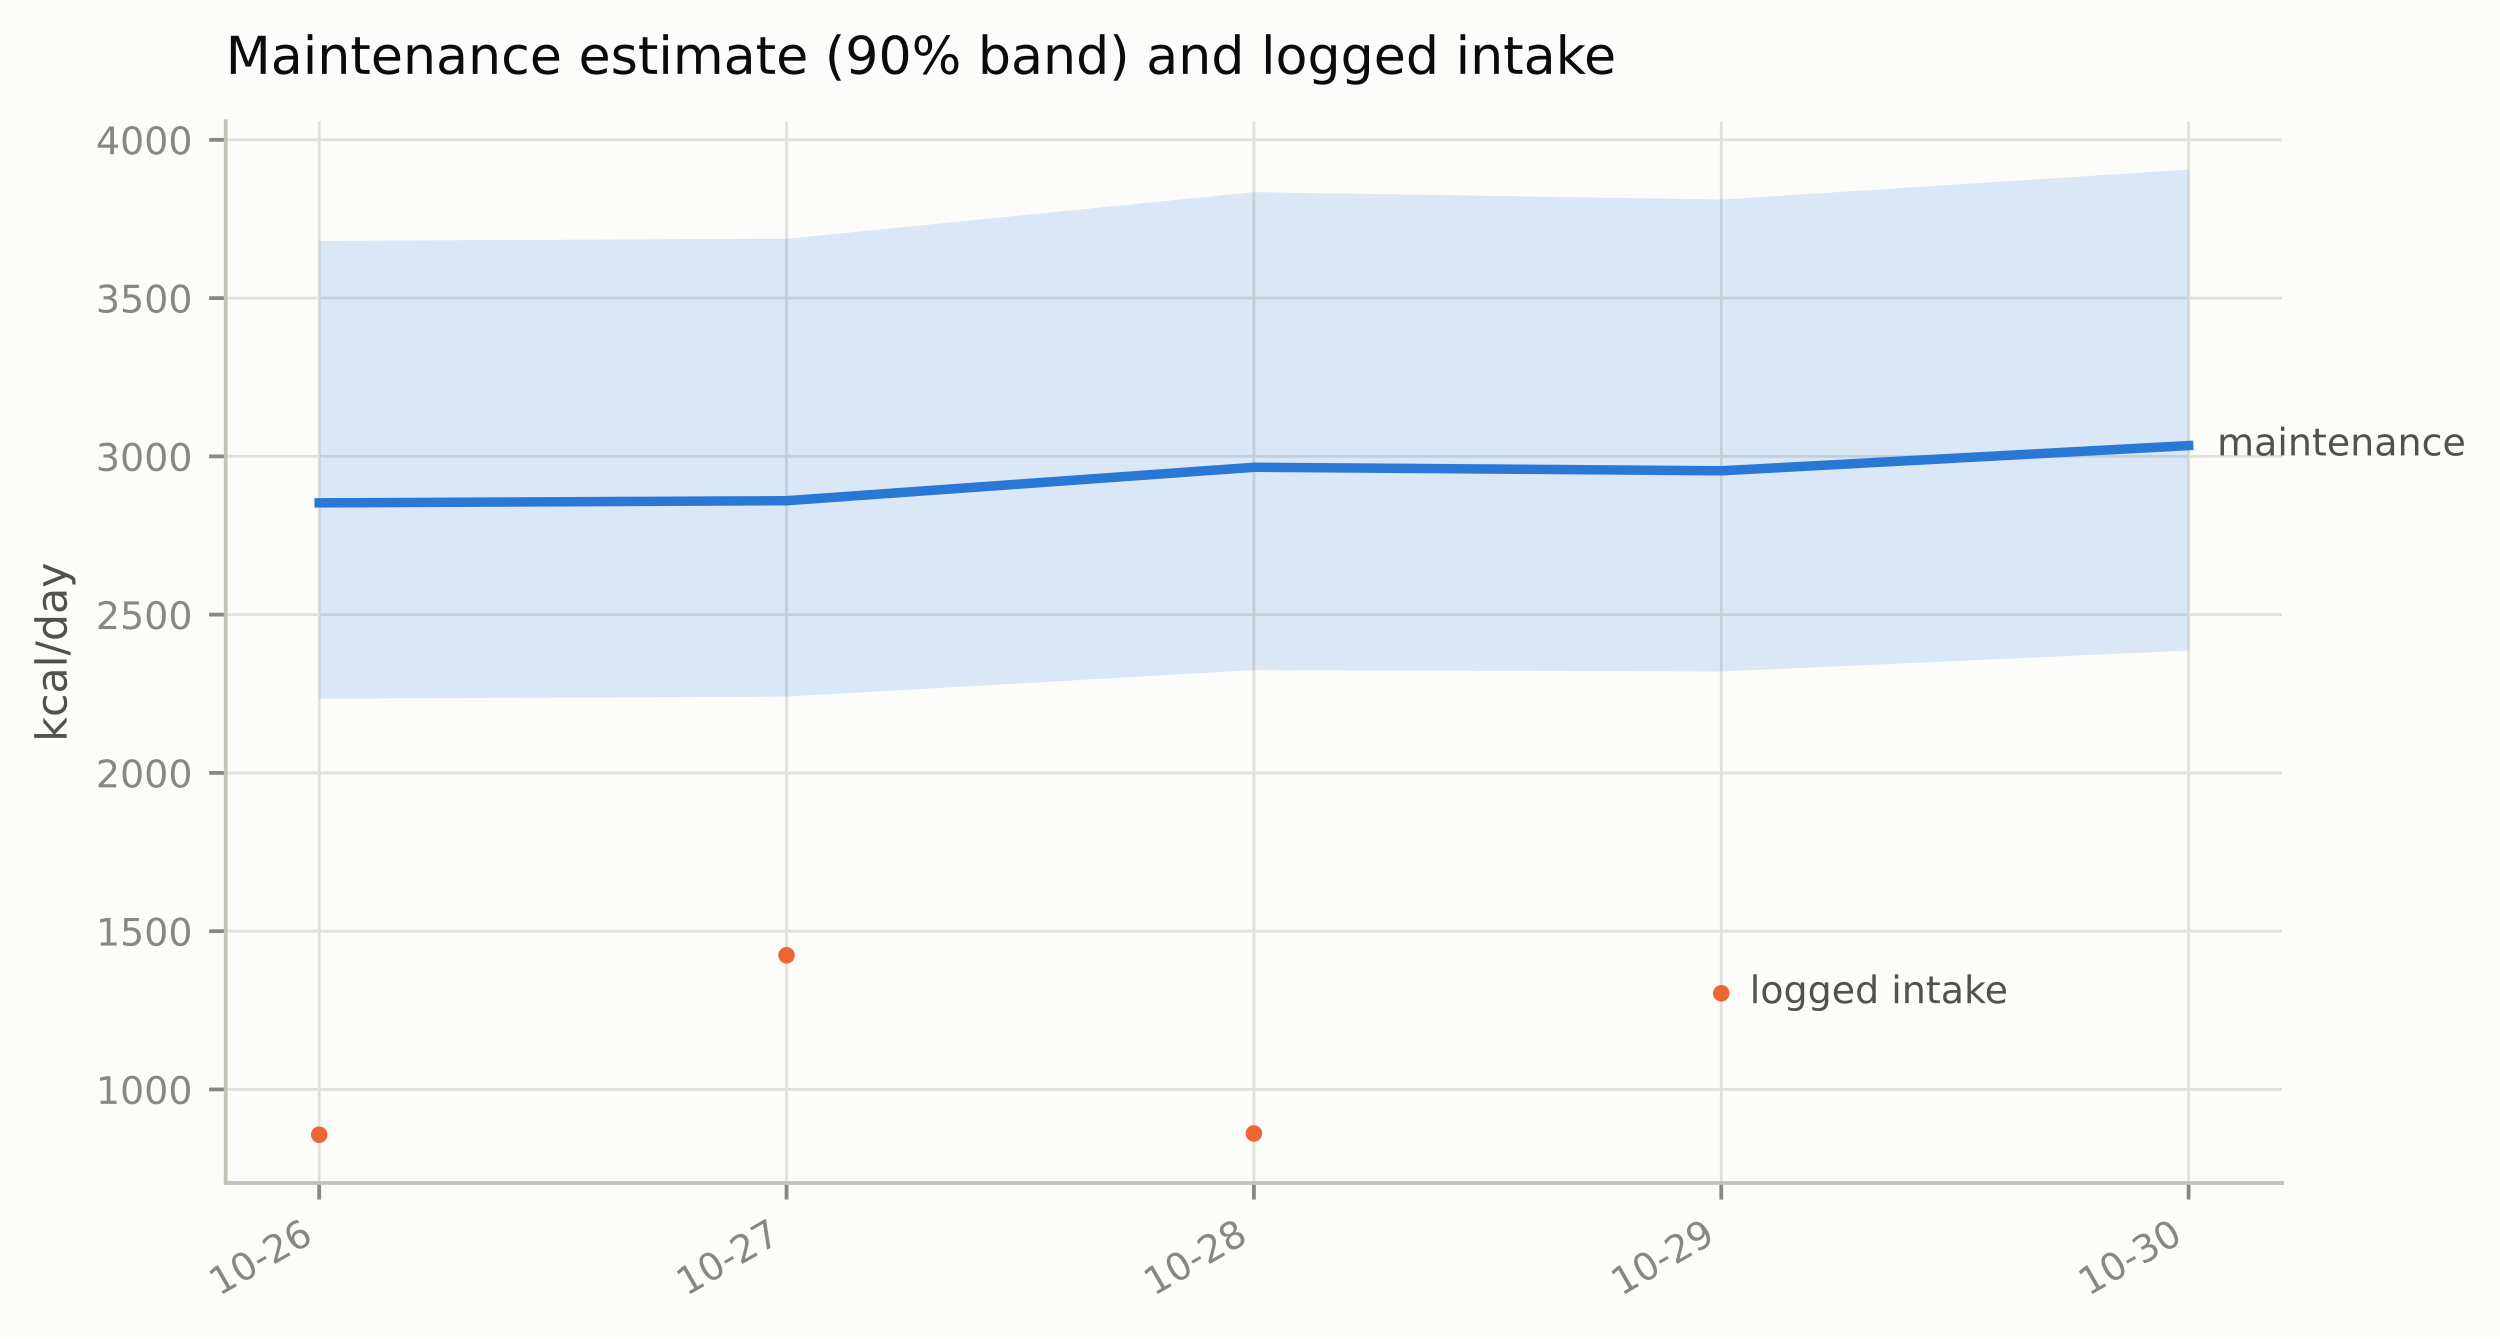
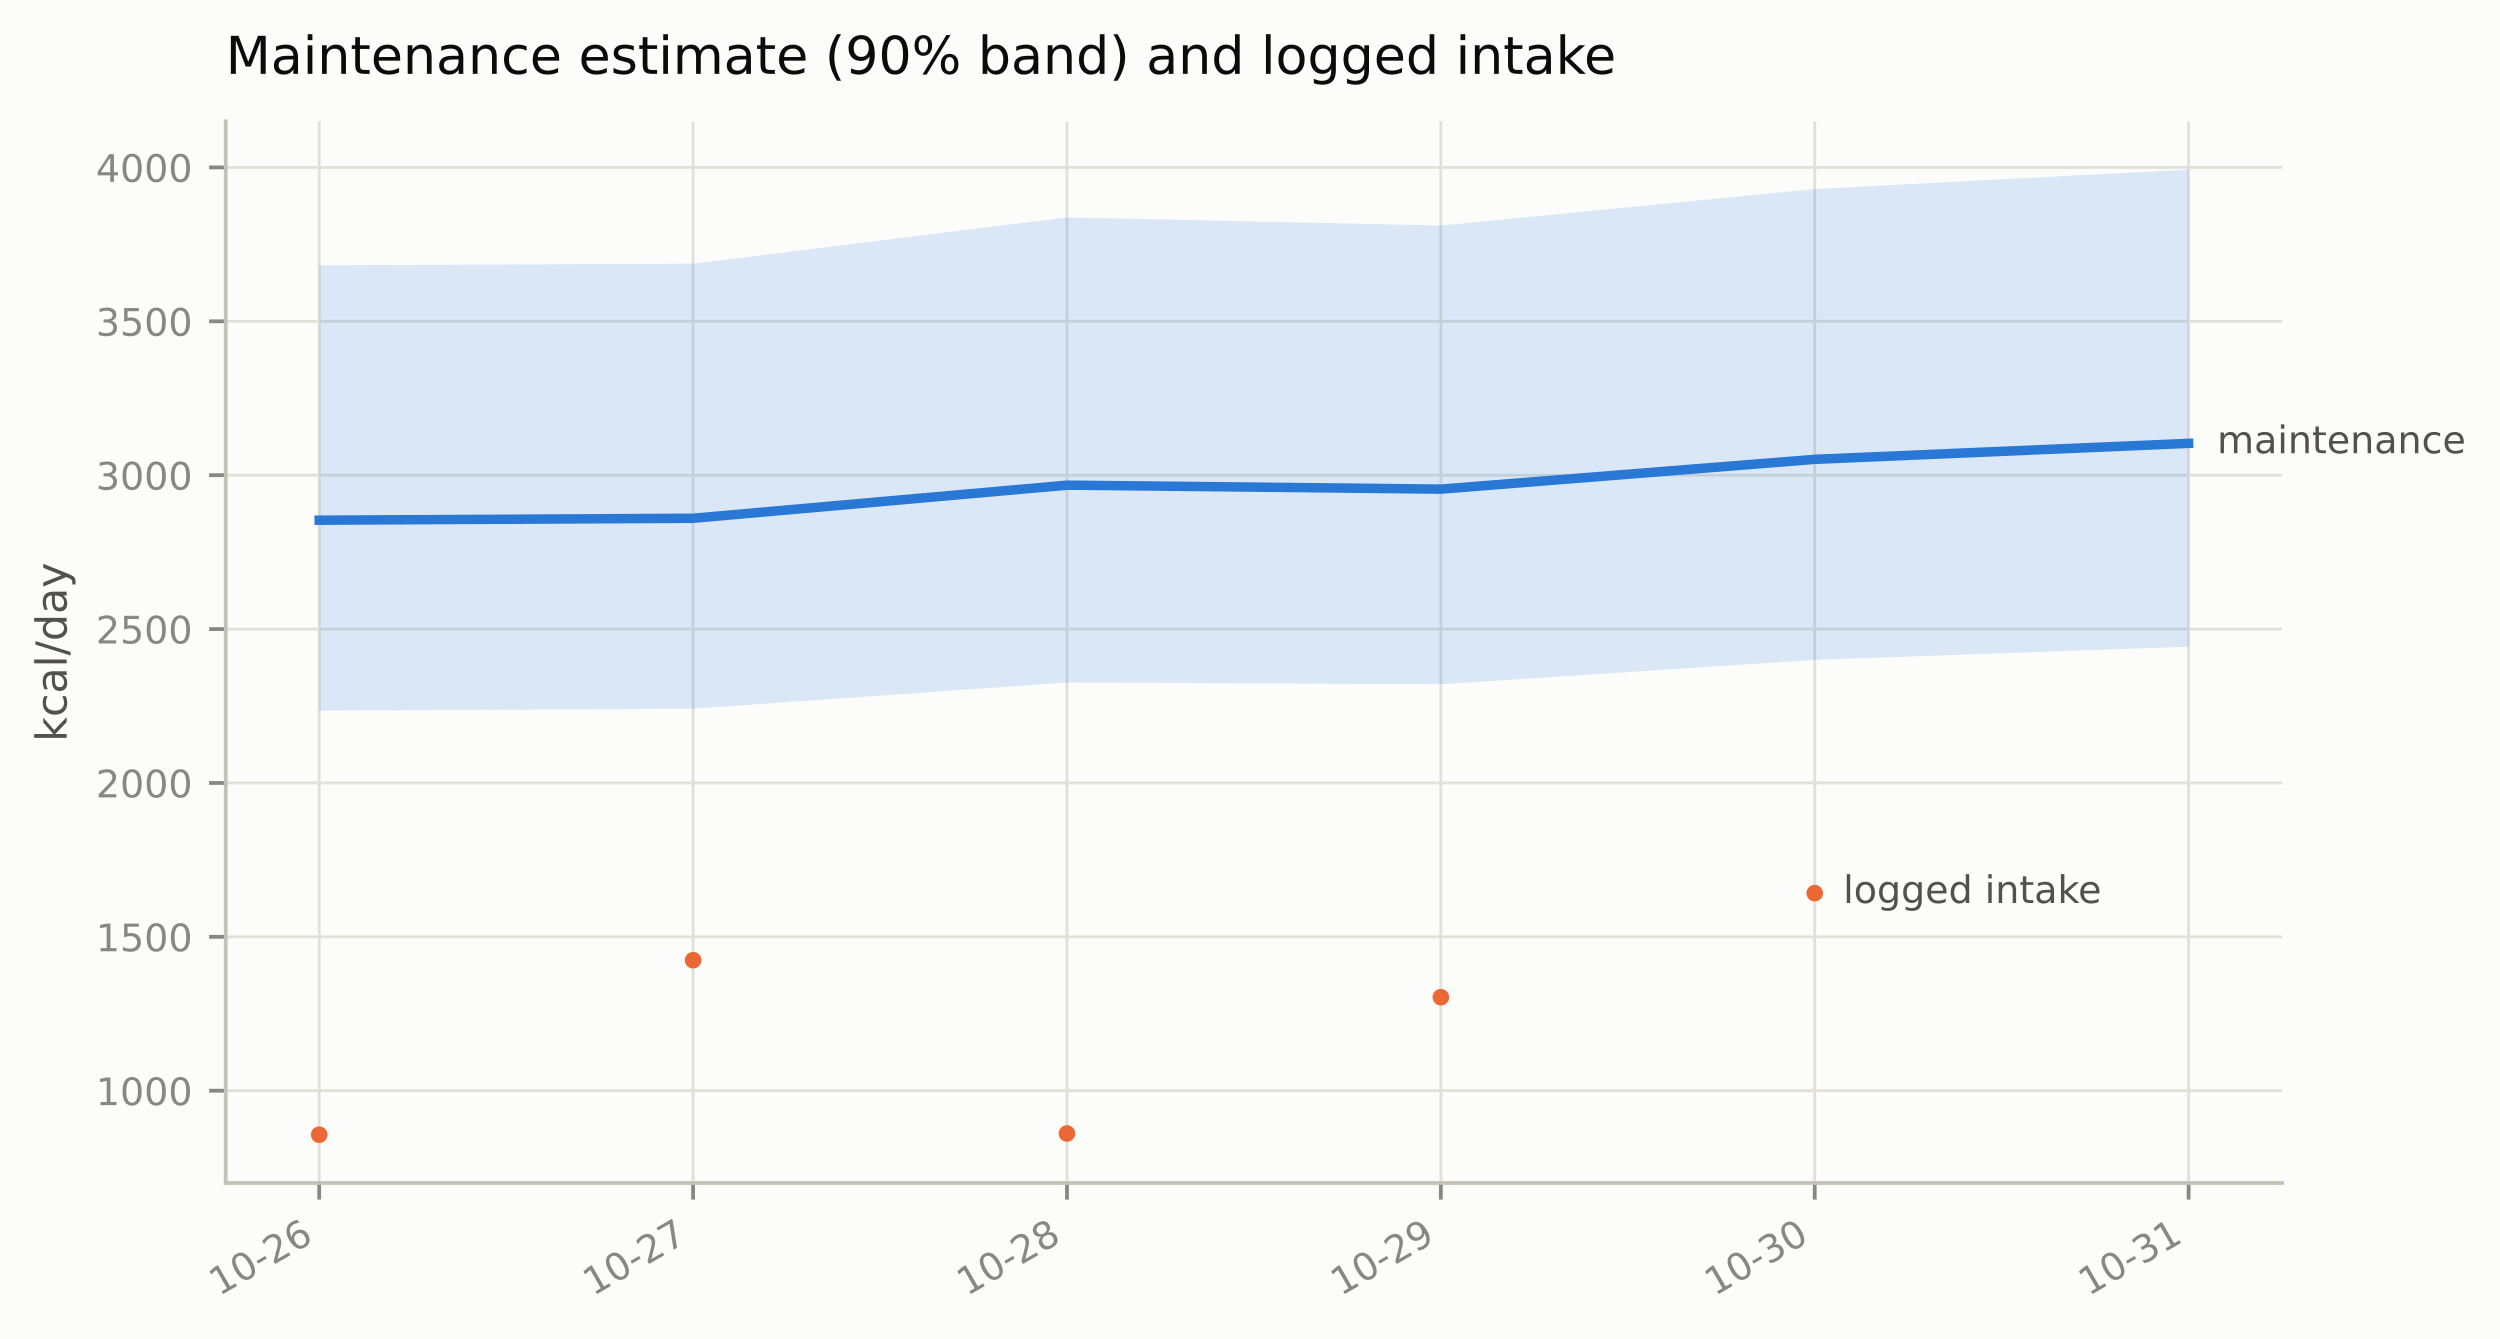
<svg xmlns="http://www.w3.org/2000/svg" xmlns:xlink="http://www.w3.org/1999/xlink" width="526.737pt" height="282pt" viewBox="0 0 526.737 282" version="1.1">
  <defs>
    <style type="text/css">*{stroke-linejoin: round; stroke-linecap: butt}</style>
  </defs>
  <g id="figure_1">
    <g id="patch_1">
      <path d="M 0 282  L 526.737 282  L 526.737 0  L 0 0  z " style="fill: #fcfcfb" />
    </g>
    <g id="axes_1">
      <g id="patch_2">
        <path d="M 47.561 249.248  L 480.821 249.248  L 480.821 25.558  L 47.561 25.558  z " style="fill: #fcfcfb" />
      </g>
      <g id="matplotlib.axis_1">
        <g id="xtick_1">
          <g id="line2d_1">
-             <path d="M 67.254 249.248  L 67.254 25.558  " clip-path="url(#pde375f1f24)" style="fill: none; stroke: #e1e0d9; stroke-width: 0.6; stroke-linecap: square" />
+             <path d="M 67.254 249.248  L 67.254 25.558  " clip-path="url(#pe3fd520321)" style="fill: none; stroke: #e1e0d9; stroke-width: 0.6; stroke-linecap: square" />
          </g>
          <g id="line2d_2">
            <defs>
-               <path id="m4218a2a8d2" d="M 0 0  L 0 3.5  " style="stroke: #898781; stroke-width: 0.8" />
+               <path id="m551fe1ac51" d="M 0 0  L 0 3.5  " style="stroke: #898781; stroke-width: 0.8" />
            </defs>
            <g>
-               <use xlink:href="#m4218a2a8d2" x="67.254" y="249.248" style="fill: #898781; stroke: #898781; stroke-width: 0.8" />
+               <use xlink:href="#m551fe1ac51" x="67.254" y="249.248" style="fill: #898781; stroke: #898781; stroke-width: 0.8" />
            </g>
          </g>
          <g id="text_1">
            <g style="fill: #898781" transform="translate(46.16157 273.1351) rotate(-30) scale(0.08 -0.08)">
              <defs>
                <path id="DejaVuSans-14" d="M 794 531  L 1825 531  L 1825 4091  L 703 3866  L 703 4441  L 1819 4666  L 2450 4666  L 2450 531  L 3481 531  L 3481 0  L 794 0  L 794 531  z " transform="scale(0.015625)" />
                <path id="DejaVuSans-13" d="M 2034 4250  Q 1547 4250 1301 3770  Q 1056 3291 1056 2328  Q 1056 1369 1301 889  Q 1547 409 2034 409  Q 2525 409 2770 889  Q 3016 1369 3016 2328  Q 3016 3291 2770 3770  Q 2525 4250 2034 4250  z M 2034 4750  Q 2819 4750 3233 4129  Q 3647 3509 3647 2328  Q 3647 1150 3233 529  Q 2819 -91 2034 -91  Q 1250 -91 836 529  Q 422 1150 422 2328  Q 422 3509 836 4129  Q 1250 4750 2034 4750  z " transform="scale(0.015625)" />
                <path id="DejaVuSans-10" d="M 313 2009  L 1997 2009  L 1997 1497  L 313 1497  L 313 2009  z " transform="scale(0.015625)" />
                <path id="DejaVuSans-15" d="M 1228 531  L 3431 531  L 3431 0  L 469 0  L 469 531  Q 828 903 1448 1529  Q 2069 2156 2228 2338  Q 2531 2678 2651 2914  Q 2772 3150 2772 3378  Q 2772 3750 2511 3984  Q 2250 4219 1831 4219  Q 1534 4219 1204 4116  Q 875 4013 500 3803  L 500 4441  Q 881 4594 1212 4672  Q 1544 4750 1819 4750  Q 2544 4750 2975 4387  Q 3406 4025 3406 3419  Q 3406 3131 3298 2873  Q 3191 2616 2906 2266  Q 2828 2175 2409 1742  Q 1991 1309 1228 531  z " transform="scale(0.015625)" />
                <path id="DejaVuSans-19" d="M 2113 2584  Q 1688 2584 1439 2293  Q 1191 2003 1191 1497  Q 1191 994 1439 701  Q 1688 409 2113 409  Q 2538 409 2786 701  Q 3034 994 3034 1497  Q 3034 2003 2786 2293  Q 2538 2584 2113 2584  z M 3366 4563  L 3366 3988  Q 3128 4100 2886 4159  Q 2644 4219 2406 4219  Q 1781 4219 1451 3797  Q 1122 3375 1075 2522  Q 1259 2794 1537 2939  Q 1816 3084 2150 3084  Q 2853 3084 3261 2657  Q 3669 2231 3669 1497  Q 3669 778 3244 343  Q 2819 -91 2113 -91  Q 1303 -91 875 529  Q 447 1150 447 2328  Q 447 3434 972 4092  Q 1497 4750 2381 4750  Q 2619 4750 2861 4703  Q 3103 4656 3366 4563  z " transform="scale(0.015625)" />
              </defs>
              <use xlink:href="#DejaVuSans-14" />
              <use xlink:href="#DejaVuSans-13" transform="translate(63.625 0)" />
              <use xlink:href="#DejaVuSans-10" transform="translate(127.25 0)" />
              <use xlink:href="#DejaVuSans-15" transform="translate(163.3281 0)" />
              <use xlink:href="#DejaVuSans-19" transform="translate(226.9531 0)" />
            </g>
          </g>
        </g>
        <g id="xtick_2">
          <g id="line2d_3">
-             <path d="M 165.723 249.248  L 165.723 25.558  " clip-path="url(#pde375f1f24)" style="fill: none; stroke: #e1e0d9; stroke-width: 0.6; stroke-linecap: square" />
+             <path d="M 146.029 249.248  L 146.029 25.558  " clip-path="url(#pe3fd520321)" style="fill: none; stroke: #e1e0d9; stroke-width: 0.6; stroke-linecap: square" />
          </g>
          <g id="line2d_4">
            <g>
-               <use xlink:href="#m4218a2a8d2" x="165.723" y="249.248" style="fill: #898781; stroke: #898781; stroke-width: 0.8" />
+               <use xlink:href="#m551fe1ac51" x="146.029" y="249.248" style="fill: #898781; stroke: #898781; stroke-width: 0.8" />
            </g>
          </g>
          <g id="text_2">
-             <g style="fill: #898781" transform="translate(144.6298 273.1351) rotate(-30) scale(0.08 -0.08)">
+             <g style="fill: #898781" transform="translate(124.9362 273.1351) rotate(-30) scale(0.08 -0.08)">
              <defs>
                <path id="DejaVuSans-1a" d="M 525 4666  L 3525 4666  L 3525 4397  L 1831 0  L 1172 0  L 2766 4134  L 525 4134  L 525 4666  z " transform="scale(0.015625)" />
              </defs>
              <use xlink:href="#DejaVuSans-14" />
              <use xlink:href="#DejaVuSans-13" transform="translate(63.625 0)" />
              <use xlink:href="#DejaVuSans-10" transform="translate(127.25 0)" />
              <use xlink:href="#DejaVuSans-15" transform="translate(163.3281 0)" />
              <use xlink:href="#DejaVuSans-1a" transform="translate(226.9531 0)" />
            </g>
          </g>
        </g>
        <g id="xtick_3">
          <g id="line2d_5">
-             <path d="M 264.191 249.248  L 264.191 25.558  " clip-path="url(#pde375f1f24)" style="fill: none; stroke: #e1e0d9; stroke-width: 0.6; stroke-linecap: square" />
+             <path d="M 224.804 249.248  L 224.804 25.558  " clip-path="url(#pe3fd520321)" style="fill: none; stroke: #e1e0d9; stroke-width: 0.6; stroke-linecap: square" />
          </g>
          <g id="line2d_6">
            <g>
-               <use xlink:href="#m4218a2a8d2" x="264.191" y="249.248" style="fill: #898781; stroke: #898781; stroke-width: 0.8" />
+               <use xlink:href="#m551fe1ac51" x="224.804" y="249.248" style="fill: #898781; stroke: #898781; stroke-width: 0.8" />
            </g>
          </g>
          <g id="text_3">
-             <g style="fill: #898781" transform="translate(243.098 273.1351) rotate(-30) scale(0.08 -0.08)">
+             <g style="fill: #898781" transform="translate(203.7107 273.1351) rotate(-30) scale(0.08 -0.08)">
              <defs>
                <path id="DejaVuSans-1b" d="M 2034 2216  Q 1584 2216 1326 1975  Q 1069 1734 1069 1313  Q 1069 891 1326 650  Q 1584 409 2034 409  Q 2484 409 2743 651  Q 3003 894 3003 1313  Q 3003 1734 2745 1975  Q 2488 2216 2034 2216  z M 1403 2484  Q 997 2584 770 2862  Q 544 3141 544 3541  Q 544 4100 942 4425  Q 1341 4750 2034 4750  Q 2731 4750 3128 4425  Q 3525 4100 3525 3541  Q 3525 3141 3298 2862  Q 3072 2584 2669 2484  Q 3125 2378 3379 2068  Q 3634 1759 3634 1313  Q 3634 634 3220 271  Q 2806 -91 2034 -91  Q 1263 -91 848 271  Q 434 634 434 1313  Q 434 1759 690 2068  Q 947 2378 1403 2484  z M 1172 3481  Q 1172 3119 1398 2916  Q 1625 2713 2034 2713  Q 2441 2713 2670 2916  Q 2900 3119 2900 3481  Q 2900 3844 2670 4047  Q 2441 4250 2034 4250  Q 1625 4250 1398 4047  Q 1172 3844 1172 3481  z " transform="scale(0.015625)" />
              </defs>
              <use xlink:href="#DejaVuSans-14" />
              <use xlink:href="#DejaVuSans-13" transform="translate(63.625 0)" />
              <use xlink:href="#DejaVuSans-10" transform="translate(127.25 0)" />
              <use xlink:href="#DejaVuSans-15" transform="translate(163.3281 0)" />
              <use xlink:href="#DejaVuSans-1b" transform="translate(226.9531 0)" />
            </g>
          </g>
        </g>
        <g id="xtick_4">
          <g id="line2d_7">
-             <path d="M 362.659 249.248  L 362.659 25.558  " clip-path="url(#pde375f1f24)" style="fill: none; stroke: #e1e0d9; stroke-width: 0.6; stroke-linecap: square" />
+             <path d="M 303.578 249.248  L 303.578 25.558  " clip-path="url(#pe3fd520321)" style="fill: none; stroke: #e1e0d9; stroke-width: 0.6; stroke-linecap: square" />
          </g>
          <g id="line2d_8">
            <g>
-               <use xlink:href="#m4218a2a8d2" x="362.659" y="249.248" style="fill: #898781; stroke: #898781; stroke-width: 0.8" />
+               <use xlink:href="#m551fe1ac51" x="303.578" y="249.248" style="fill: #898781; stroke: #898781; stroke-width: 0.8" />
            </g>
          </g>
          <g id="text_4">
-             <g style="fill: #898781" transform="translate(341.5663 273.1351) rotate(-30) scale(0.08 -0.08)">
+             <g style="fill: #898781" transform="translate(282.4853 273.1351) rotate(-30) scale(0.08 -0.08)">
              <defs>
                <path id="DejaVuSans-1c" d="M 703 97  L 703 672  Q 941 559 1184 500  Q 1428 441 1663 441  Q 2288 441 2617 861  Q 2947 1281 2994 2138  Q 2813 1869 2534 1725  Q 2256 1581 1919 1581  Q 1219 1581 811 2004  Q 403 2428 403 3163  Q 403 3881 828 4315  Q 1253 4750 1959 4750  Q 2769 4750 3195 4129  Q 3622 3509 3622 2328  Q 3622 1225 3098 567  Q 2575 -91 1691 -91  Q 1453 -91 1209 -44  Q 966 3 703 97  z M 1959 2075  Q 2384 2075 2632 2365  Q 2881 2656 2881 3163  Q 2881 3666 2632 3958  Q 2384 4250 1959 4250  Q 1534 4250 1286 3958  Q 1038 3666 1038 3163  Q 1038 2656 1286 2365  Q 1534 2075 1959 2075  z " transform="scale(0.015625)" />
              </defs>
              <use xlink:href="#DejaVuSans-14" />
              <use xlink:href="#DejaVuSans-13" transform="translate(63.625 0)" />
              <use xlink:href="#DejaVuSans-10" transform="translate(127.25 0)" />
              <use xlink:href="#DejaVuSans-15" transform="translate(163.3281 0)" />
              <use xlink:href="#DejaVuSans-1c" transform="translate(226.9531 0)" />
            </g>
          </g>
        </g>
        <g id="xtick_5">
          <g id="line2d_9">
-             <path d="M 461.127 249.248  L 461.127 25.558  " clip-path="url(#pde375f1f24)" style="fill: none; stroke: #e1e0d9; stroke-width: 0.6; stroke-linecap: square" />
+             <path d="M 382.353 249.248  L 382.353 25.558  " clip-path="url(#pe3fd520321)" style="fill: none; stroke: #e1e0d9; stroke-width: 0.6; stroke-linecap: square" />
          </g>
          <g id="line2d_10">
            <g>
-               <use xlink:href="#m4218a2a8d2" x="461.127" y="249.248" style="fill: #898781; stroke: #898781; stroke-width: 0.8" />
+               <use xlink:href="#m551fe1ac51" x="382.353" y="249.248" style="fill: #898781; stroke: #898781; stroke-width: 0.8" />
            </g>
          </g>
          <g id="text_5">
-             <g style="fill: #898781" transform="translate(440.0345 273.1351) rotate(-30) scale(0.08 -0.08)">
+             <g style="fill: #898781" transform="translate(361.2599 273.1351) rotate(-30) scale(0.08 -0.08)">
              <defs>
                <path id="DejaVuSans-16" d="M 2597 2516  Q 3050 2419 3304 2112  Q 3559 1806 3559 1356  Q 3559 666 3084 287  Q 2609 -91 1734 -91  Q 1441 -91 1130 -33  Q 819 25 488 141  L 488 750  Q 750 597 1062 519  Q 1375 441 1716 441  Q 2309 441 2620 675  Q 2931 909 2931 1356  Q 2931 1769 2642 2001  Q 2353 2234 1838 2234  L 1294 2234  L 1294 2753  L 1863 2753  Q 2328 2753 2575 2939  Q 2822 3125 2822 3475  Q 2822 3834 2567 4026  Q 2313 4219 1838 4219  Q 1578 4219 1281 4162  Q 984 4106 628 3988  L 628 4550  Q 988 4650 1302 4700  Q 1616 4750 1894 4750  Q 2613 4750 3031 4423  Q 3450 4097 3450 3541  Q 3450 3153 3228 2886  Q 3006 2619 2597 2516  z " transform="scale(0.015625)" />
              </defs>
              <use xlink:href="#DejaVuSans-14" />
              <use xlink:href="#DejaVuSans-13" transform="translate(63.625 0)" />
              <use xlink:href="#DejaVuSans-10" transform="translate(127.25 0)" />
              <use xlink:href="#DejaVuSans-16" transform="translate(163.3281 0)" />
              <use xlink:href="#DejaVuSans-13" transform="translate(226.9531 0)" />
            </g>
          </g>
        </g>
+         <g id="xtick_6">
+           <g id="line2d_11">
+             <path d="M 461.127 249.248  L 461.127 25.558  " clip-path="url(#pe3fd520321)" style="fill: none; stroke: #e1e0d9; stroke-width: 0.6; stroke-linecap: square" />
+           </g>
+           <g id="line2d_12">
+             <g>
+               <use xlink:href="#m551fe1ac51" x="461.127" y="249.248" style="fill: #898781; stroke: #898781; stroke-width: 0.8" />
+             </g>
+           </g>
+           <g id="text_6">
+             <g style="fill: #898781" transform="translate(440.0345 273.1351) rotate(-30) scale(0.08 -0.08)">
+               <use xlink:href="#DejaVuSans-14" />
+               <use xlink:href="#DejaVuSans-13" transform="translate(63.625 0)" />
+               <use xlink:href="#DejaVuSans-10" transform="translate(127.25 0)" />
+               <use xlink:href="#DejaVuSans-16" transform="translate(163.3281 0)" />
+               <use xlink:href="#DejaVuSans-14" transform="translate(226.9531 0)" />
+             </g>
+           </g>
+         </g>
      </g>
      <g id="matplotlib.axis_2">
        <g id="ytick_1">
-           <g id="line2d_11">
-             <path d="M 47.561 229.543  L 480.821 229.543  " clip-path="url(#pde375f1f24)" style="fill: none; stroke: #e1e0d9; stroke-width: 0.6; stroke-linecap: square" />
-           </g>
-           <g id="line2d_12">
+           <g id="line2d_13">
+             <path d="M 47.561 229.808  L 480.821 229.808  " clip-path="url(#pe3fd520321)" style="fill: none; stroke: #e1e0d9; stroke-width: 0.6; stroke-linecap: square" />
+           </g>
+           <g id="line2d_14">
            <defs>
-               <path id="m8e72f7ccc0" d="M 0 0  L -3.5 0  " style="stroke: #898781; stroke-width: 0.8" />
+               <path id="mb0be59b74a" d="M 0 0  L -3.5 0  " style="stroke: #898781; stroke-width: 0.8" />
            </defs>
            <g>
-               <use xlink:href="#m8e72f7ccc0" x="47.561" y="229.543" style="fill: #898781; stroke: #898781; stroke-width: 0.8" />
-             </g>
-           </g>
-           <g id="text_6">
-             <g style="fill: #898781" transform="translate(20.2007 232.5821) scale(0.08 -0.08)">
+               <use xlink:href="#mb0be59b74a" x="47.561" y="229.808" style="fill: #898781; stroke: #898781; stroke-width: 0.8" />
+             </g>
+           </g>
+           <g id="text_7">
+             <g style="fill: #898781" transform="translate(20.2007 232.8469) scale(0.08 -0.08)">
              <use xlink:href="#DejaVuSans-14" />
              <use xlink:href="#DejaVuSans-13" transform="translate(63.625 0)" />
              <use xlink:href="#DejaVuSans-13" transform="translate(127.25 0)" />
              <use xlink:href="#DejaVuSans-13" transform="translate(190.875 0)" />
            </g>
          </g>
        </g>
        <g id="ytick_2">
-           <g id="line2d_13">
-             <path d="M 47.561 196.196  L 480.821 196.196  " clip-path="url(#pde375f1f24)" style="fill: none; stroke: #e1e0d9; stroke-width: 0.6; stroke-linecap: square" />
-           </g>
-           <g id="line2d_14">
-             <g>
-               <use xlink:href="#m8e72f7ccc0" x="47.561" y="196.196" style="fill: #898781; stroke: #898781; stroke-width: 0.8" />
-             </g>
-           </g>
-           <g id="text_7">
-             <g style="fill: #898781" transform="translate(20.2007 199.2346) scale(0.08 -0.08)">
+           <g id="line2d_15">
+             <path d="M 47.561 197.386  L 480.821 197.386  " clip-path="url(#pe3fd520321)" style="fill: none; stroke: #e1e0d9; stroke-width: 0.6; stroke-linecap: square" />
+           </g>
+           <g id="line2d_16">
+             <g>
+               <use xlink:href="#mb0be59b74a" x="47.561" y="197.386" style="fill: #898781; stroke: #898781; stroke-width: 0.8" />
+             </g>
+           </g>
+           <g id="text_8">
+             <g style="fill: #898781" transform="translate(20.2007 200.4251) scale(0.08 -0.08)">
              <defs>
                <path id="DejaVuSans-18" d="M 691 4666  L 3169 4666  L 3169 4134  L 1269 4134  L 1269 2991  Q 1406 3038 1543 3061  Q 1681 3084 1819 3084  Q 2600 3084 3056 2656  Q 3513 2228 3513 1497  Q 3513 744 3044 326  Q 2575 -91 1722 -91  Q 1428 -91 1123 -41  Q 819 9 494 109  L 494 744  Q 775 591 1075 516  Q 1375 441 1709 441  Q 2250 441 2565 725  Q 2881 1009 2881 1497  Q 2881 1984 2565 2268  Q 2250 2553 1709 2553  Q 1456 2553 1204 2497  Q 953 2441 691 2322  L 691 4666  z " transform="scale(0.015625)" />
              </defs>
              <use xlink:href="#DejaVuSans-14" />
              <use xlink:href="#DejaVuSans-18" transform="translate(63.625 0)" />
              <use xlink:href="#DejaVuSans-13" transform="translate(127.25 0)" />
              <use xlink:href="#DejaVuSans-13" transform="translate(190.875 0)" />
            </g>
          </g>
        </g>
        <g id="ytick_3">
-           <g id="line2d_15">
-             <path d="M 47.561 162.848  L 480.821 162.848  " clip-path="url(#pde375f1f24)" style="fill: none; stroke: #e1e0d9; stroke-width: 0.6; stroke-linecap: square" />
-           </g>
-           <g id="line2d_16">
-             <g>
-               <use xlink:href="#m8e72f7ccc0" x="47.561" y="162.848" style="fill: #898781; stroke: #898781; stroke-width: 0.8" />
-             </g>
-           </g>
-           <g id="text_8">
-             <g style="fill: #898781" transform="translate(20.2007 165.887) scale(0.08 -0.08)">
+           <g id="line2d_17">
+             <path d="M 47.561 164.964  L 480.821 164.964  " clip-path="url(#pe3fd520321)" style="fill: none; stroke: #e1e0d9; stroke-width: 0.6; stroke-linecap: square" />
+           </g>
+           <g id="line2d_18">
+             <g>
+               <use xlink:href="#mb0be59b74a" x="47.561" y="164.964" style="fill: #898781; stroke: #898781; stroke-width: 0.8" />
+             </g>
+           </g>
+           <g id="text_9">
+             <g style="fill: #898781" transform="translate(20.2007 168.0033) scale(0.08 -0.08)">
              <use xlink:href="#DejaVuSans-15" />
              <use xlink:href="#DejaVuSans-13" transform="translate(63.625 0)" />
              <use xlink:href="#DejaVuSans-13" transform="translate(127.25 0)" />
              <use xlink:href="#DejaVuSans-13" transform="translate(190.875 0)" />
            </g>
          </g>
        </g>
        <g id="ytick_4">
-           <g id="line2d_17">
-             <path d="M 47.561 129.5  L 480.821 129.5  " clip-path="url(#pde375f1f24)" style="fill: none; stroke: #e1e0d9; stroke-width: 0.6; stroke-linecap: square" />
-           </g>
-           <g id="line2d_18">
-             <g>
-               <use xlink:href="#m8e72f7ccc0" x="47.561" y="129.5" style="fill: #898781; stroke: #898781; stroke-width: 0.8" />
-             </g>
-           </g>
-           <g id="text_9">
-             <g style="fill: #898781" transform="translate(20.2007 132.5395) scale(0.08 -0.08)">
+           <g id="line2d_19">
+             <path d="M 47.561 132.542  L 480.821 132.542  " clip-path="url(#pe3fd520321)" style="fill: none; stroke: #e1e0d9; stroke-width: 0.6; stroke-linecap: square" />
+           </g>
+           <g id="line2d_20">
+             <g>
+               <use xlink:href="#mb0be59b74a" x="47.561" y="132.542" style="fill: #898781; stroke: #898781; stroke-width: 0.8" />
+             </g>
+           </g>
+           <g id="text_10">
+             <g style="fill: #898781" transform="translate(20.2007 135.5815) scale(0.08 -0.08)">
              <use xlink:href="#DejaVuSans-15" />
              <use xlink:href="#DejaVuSans-18" transform="translate(63.625 0)" />
              <use xlink:href="#DejaVuSans-13" transform="translate(127.25 0)" />
              <use xlink:href="#DejaVuSans-13" transform="translate(190.875 0)" />
            </g>
          </g>
        </g>
        <g id="ytick_5">
-           <g id="line2d_19">
-             <path d="M 47.561 96.153  L 480.821 96.153  " clip-path="url(#pde375f1f24)" style="fill: none; stroke: #e1e0d9; stroke-width: 0.6; stroke-linecap: square" />
-           </g>
-           <g id="line2d_20">
-             <g>
-               <use xlink:href="#m8e72f7ccc0" x="47.561" y="96.153" style="fill: #898781; stroke: #898781; stroke-width: 0.8" />
-             </g>
-           </g>
-           <g id="text_10">
-             <g style="fill: #898781" transform="translate(20.2007 99.1919) scale(0.08 -0.08)">
+           <g id="line2d_21">
+             <path d="M 47.561 100.121  L 480.821 100.121  " clip-path="url(#pe3fd520321)" style="fill: none; stroke: #e1e0d9; stroke-width: 0.6; stroke-linecap: square" />
+           </g>
+           <g id="line2d_22">
+             <g>
+               <use xlink:href="#mb0be59b74a" x="47.561" y="100.121" style="fill: #898781; stroke: #898781; stroke-width: 0.8" />
+             </g>
+           </g>
+           <g id="text_11">
+             <g style="fill: #898781" transform="translate(20.2007 103.1597) scale(0.08 -0.08)">
              <use xlink:href="#DejaVuSans-16" />
              <use xlink:href="#DejaVuSans-13" transform="translate(63.625 0)" />
              <use xlink:href="#DejaVuSans-13" transform="translate(127.25 0)" />
              <use xlink:href="#DejaVuSans-13" transform="translate(190.875 0)" />
            </g>
          </g>
        </g>
        <g id="ytick_6">
-           <g id="line2d_21">
-             <path d="M 47.561 62.805  L 480.821 62.805  " clip-path="url(#pde375f1f24)" style="fill: none; stroke: #e1e0d9; stroke-width: 0.6; stroke-linecap: square" />
-           </g>
-           <g id="line2d_22">
-             <g>
-               <use xlink:href="#m8e72f7ccc0" x="47.561" y="62.805" style="fill: #898781; stroke: #898781; stroke-width: 0.8" />
-             </g>
-           </g>
-           <g id="text_11">
-             <g style="fill: #898781" transform="translate(20.2007 65.84434) scale(0.08 -0.08)">
+           <g id="line2d_23">
+             <path d="M 47.561 67.699  L 480.821 67.699  " clip-path="url(#pe3fd520321)" style="fill: none; stroke: #e1e0d9; stroke-width: 0.6; stroke-linecap: square" />
+           </g>
+           <g id="line2d_24">
+             <g>
+               <use xlink:href="#mb0be59b74a" x="47.561" y="67.699" style="fill: #898781; stroke: #898781; stroke-width: 0.8" />
+             </g>
+           </g>
+           <g id="text_12">
+             <g style="fill: #898781" transform="translate(20.2007 70.73794) scale(0.08 -0.08)">
              <use xlink:href="#DejaVuSans-16" />
              <use xlink:href="#DejaVuSans-18" transform="translate(63.625 0)" />
              <use xlink:href="#DejaVuSans-13" transform="translate(127.25 0)" />
              <use xlink:href="#DejaVuSans-13" transform="translate(190.875 0)" />
            </g>
          </g>
        </g>
        <g id="ytick_7">
-           <g id="line2d_23">
-             <path d="M 47.561 29.458  L 480.821 29.458  " clip-path="url(#pde375f1f24)" style="fill: none; stroke: #e1e0d9; stroke-width: 0.6; stroke-linecap: square" />
-           </g>
-           <g id="line2d_24">
-             <g>
-               <use xlink:href="#m8e72f7ccc0" x="47.561" y="29.458" style="fill: #898781; stroke: #898781; stroke-width: 0.8" />
-             </g>
-           </g>
-           <g id="text_12">
-             <g style="fill: #898781" transform="translate(20.2007 32.49678) scale(0.08 -0.08)">
+           <g id="line2d_25">
+             <path d="M 47.561 35.277  L 480.821 35.277  " clip-path="url(#pe3fd520321)" style="fill: none; stroke: #e1e0d9; stroke-width: 0.6; stroke-linecap: square" />
+           </g>
+           <g id="line2d_26">
+             <g>
+               <use xlink:href="#mb0be59b74a" x="47.561" y="35.277" style="fill: #898781; stroke: #898781; stroke-width: 0.8" />
+             </g>
+           </g>
+           <g id="text_13">
+             <g style="fill: #898781" transform="translate(20.2007 38.31615) scale(0.08 -0.08)">
              <defs>
                <path id="DejaVuSans-17" d="M 2419 4116  L 825 1625  L 2419 1625  L 2419 4116  z M 2253 4666  L 3047 4666  L 3047 1625  L 3713 1625  L 3713 1100  L 3047 1100  L 3047 0  L 2419 0  L 2419 1100  L 313 1100  L 313 1709  L 2253 4666  z " transform="scale(0.015625)" />
              </defs>
              <use xlink:href="#DejaVuSans-17" />
              <use xlink:href="#DejaVuSans-13" transform="translate(63.625 0)" />
              <use xlink:href="#DejaVuSans-13" transform="translate(127.25 0)" />
              <use xlink:href="#DejaVuSans-13" transform="translate(190.875 0)" />
            </g>
          </g>
        </g>
-         <g id="text_13">
+         <g id="text_14">
          <g style="fill: #52514e" transform="translate(14.03859 156.285) rotate(-90) scale(0.09 -0.09)">
            <defs>
              <path id="DejaVuSans-4e" d="M 581 4863  L 1159 4863  L 1159 1991  L 2875 3500  L 3609 3500  L 1753 1863  L 3688 0  L 2938 0  L 1159 1709  L 1159 0  L 581 0  L 581 4863  z " transform="scale(0.015625)" />
              <path id="DejaVuSans-46" d="M 3122 3366  L 3122 2828  Q 2878 2963 2633 3030  Q 2388 3097 2138 3097  Q 1578 3097 1268 2742  Q 959 2388 959 1747  Q 959 1106 1268 751  Q 1578 397 2138 397  Q 2388 397 2633 464  Q 2878 531 3122 666  L 3122 134  Q 2881 22 2623 -34  Q 2366 -91 2075 -91  Q 1284 -91 818 406  Q 353 903 353 1747  Q 353 2603 823 3093  Q 1294 3584 2113 3584  Q 2378 3584 2631 3529  Q 2884 3475 3122 3366  z " transform="scale(0.015625)" />
              <path id="DejaVuSans-44" d="M 2194 1759  Q 1497 1759 1228 1600  Q 959 1441 959 1056  Q 959 750 1161 570  Q 1363 391 1709 391  Q 2188 391 2477 730  Q 2766 1069 2766 1631  L 2766 1759  L 2194 1759  z M 3341 1997  L 3341 0  L 2766 0  L 2766 531  Q 2569 213 2275 61  Q 1981 -91 1556 -91  Q 1019 -91 701 211  Q 384 513 384 1019  Q 384 1609 779 1909  Q 1175 2209 1959 2209  L 2766 2209  L 2766 2266  Q 2766 2663 2505 2880  Q 2244 3097 1772 3097  Q 1472 3097 1187 3025  Q 903 2953 641 2809  L 641 3341  Q 956 3463 1253 3523  Q 1550 3584 1831 3584  Q 2591 3584 2966 3190  Q 3341 2797 3341 1997  z " transform="scale(0.015625)" />
              <path id="DejaVuSans-4f" d="M 603 4863  L 1178 4863  L 1178 0  L 603 0  L 603 4863  z " transform="scale(0.015625)" />
              <path id="DejaVuSans-12" d="M 1625 4666  L 2156 4666  L 531 -594  L 0 -594  L 1625 4666  z " transform="scale(0.015625)" />
              <path id="DejaVuSans-47" d="M 2906 2969  L 2906 4863  L 3481 4863  L 3481 0  L 2906 0  L 2906 525  Q 2725 213 2448 61  Q 2172 -91 1784 -91  Q 1150 -91 751 415  Q 353 922 353 1747  Q 353 2572 751 3078  Q 1150 3584 1784 3584  Q 2172 3584 2448 3432  Q 2725 3281 2906 2969  z M 947 1747  Q 947 1113 1208 752  Q 1469 391 1925 391  Q 2381 391 2643 752  Q 2906 1113 2906 1747  Q 2906 2381 2643 2742  Q 2381 3103 1925 3103  Q 1469 3103 1208 2742  Q 947 2381 947 1747  z " transform="scale(0.015625)" />
              <path id="DejaVuSans-5c" d="M 2059 -325  Q 1816 -950 1584 -1140  Q 1353 -1331 966 -1331  L 506 -1331  L 506 -850  L 844 -850  Q 1081 -850 1212 -737  Q 1344 -625 1503 -206  L 1606 56  L 191 3500  L 800 3500  L 1894 763  L 2988 3500  L 3597 3500  L 2059 -325  z " transform="scale(0.015625)" />
            </defs>
            <use xlink:href="#DejaVuSans-4e" />
            <use xlink:href="#DejaVuSans-46" transform="translate(57.90625 0)" />
            <use xlink:href="#DejaVuSans-44" transform="translate(112.8906 0)" />
            <use xlink:href="#DejaVuSans-4f" transform="translate(174.1719 0)" />
            <use xlink:href="#DejaVuSans-12" transform="translate(201.9531 0)" />
            <use xlink:href="#DejaVuSans-47" transform="translate(235.6406 0)" />
            <use xlink:href="#DejaVuSans-44" transform="translate(299.125 0)" />
            <use xlink:href="#DejaVuSans-5c" transform="translate(360.4062 0)" />
          </g>
        </g>
      </g>
      <g id="FillBetweenPolyCollection_1">
        <defs>
-           <path id="md9070b9378" d="M 67.254 -231.254  L 67.254 -134.789  L 165.723 -135.245  L 264.191 -140.812  L 362.659 -140.517  L 461.127 -144.939  L 461.127 -246.274  L 461.127 -246.274  L 362.659 -239.948  L 264.191 -241.516  L 165.723 -231.687  L 67.254 -231.254  z " />
+           <path id="m2e8f4dafb4" d="M 67.254 -226.085  L 67.254 -132.271  L 146.029 -132.69  L 224.804 -138.2  L 303.578 -137.828  L 382.353 -142.974  L 461.127 -145.761  L 461.127 -246.274  L 461.127 -246.274  L 382.353 -242.168  L 303.578 -234.475  L 224.804 -236.188  L 146.029 -226.452  L 67.254 -226.085  z " />
        </defs>
-         <g clip-path="url(#pde375f1f24)">
-           <use xlink:href="#md9070b9378" x="0" y="282" style="fill: #2a78d6; fill-opacity: 0.16" />
-         </g>
-       </g>
-       <g id="line2d_25">
+         <g clip-path="url(#pe3fd520321)">
+           <use xlink:href="#m2e8f4dafb4" x="0" y="282" style="fill: #2a78d6; fill-opacity: 0.16" />
+         </g>
+       </g>
+       <g id="line2d_27">
        <defs>
-           <path id="m8b8b0c2473" d="M 0 1.75  C 0.464 1.75 0.909 1.566 1.237 1.237  C 1.566 0.909 1.75 0.464 1.75 0  C 1.75 -0.464 1.566 -0.909 1.237 -1.237  C 0.909 -1.566 0.464 -1.75 0 -1.75  C -0.464 -1.75 -0.909 -1.566 -1.237 -1.237  C -1.566 -0.909 -1.75 -0.464 -1.75 0  C -1.75 0.464 -1.566 0.909 -1.237 1.237  C -0.909 1.566 -0.464 1.75 0 1.75  z " />
+           <path id="m9fe3b5826f" d="M 0 1.75  C 0.464 1.75 0.909 1.566 1.237 1.237  C 1.566 0.909 1.75 0.464 1.75 0  C 1.75 -0.464 1.566 -0.909 1.237 -1.237  C 0.909 -1.566 0.464 -1.75 0 -1.75  C -0.464 -1.75 -0.909 -1.566 -1.237 -1.237  C -1.566 -0.909 -1.75 -0.464 -1.75 0  C -1.75 0.464 -1.566 0.909 -1.237 1.237  C -0.909 1.566 -0.464 1.75 0 1.75  z " />
        </defs>
-         <g clip-path="url(#pde375f1f24)">
-           <use xlink:href="#m8b8b0c2473" x="67.254" y="239.08" style="fill: #eb6834" />
-           <use xlink:href="#m8b8b0c2473" x="165.723" y="201.264" style="fill: #eb6834" />
-           <use xlink:href="#m8b8b0c2473" x="264.191" y="238.814" style="fill: #eb6834" />
-           <use xlink:href="#m8b8b0c2473" x="362.659" y="209.281" style="fill: #eb6834" />
+         <g clip-path="url(#pe3fd520321)">
+           <use xlink:href="#m9fe3b5826f" x="67.254" y="239.08" style="fill: #eb6834" />
+           <use xlink:href="#m9fe3b5826f" x="146.029" y="202.314" style="fill: #eb6834" />
+           <use xlink:href="#m9fe3b5826f" x="224.804" y="238.821" style="fill: #eb6834" />
+           <use xlink:href="#m9fe3b5826f" x="303.578" y="210.108" style="fill: #eb6834" />
+           <use xlink:href="#m9fe3b5826f" x="382.353" y="188.178" style="fill: #eb6834" />
        </g>
      </g>
      <g id="patch_3">
        <path d="M 47.561 249.248  L 47.561 25.558  " style="fill: none; stroke: #c3c2b7; stroke-width: 0.8; stroke-linejoin: miter; stroke-linecap: square" />
      </g>
      <g id="patch_4">
        <path d="M 47.561 249.248  L 480.821 249.248  " style="fill: none; stroke: #c3c2b7; stroke-width: 0.8; stroke-linejoin: miter; stroke-linecap: square" />
      </g>
-       <g id="line2d_26">
-         <path d="M 67.254 105.951  L 165.723 105.493  L 264.191 98.454  L 362.659 99.19  L 461.127 93.877  " clip-path="url(#pde375f1f24)" style="fill: none; stroke: #2a78d6; stroke-width: 2; stroke-linecap: square" />
-       </g>
-       <g id="text_14">
-         <g style="fill: #52514e" transform="translate(368.659 211.3595) scale(0.08 -0.08)">
+       <g id="line2d_28">
+         <path d="M 67.254 109.601  L 146.029 109.194  L 224.804 102.221  L 303.578 103.057  L 382.353 96.78  L 461.127 93.41  " clip-path="url(#pe3fd520321)" style="fill: none; stroke: #2a78d6; stroke-width: 2; stroke-linecap: square" />
+       </g>
+       <g id="text_15">
+         <g style="fill: #52514e" transform="translate(388.3527 190.2567) scale(0.08 -0.08)">
          <defs>
            <path id="DejaVuSans-52" d="M 1959 3097  Q 1497 3097 1228 2736  Q 959 2375 959 1747  Q 959 1119 1226 758  Q 1494 397 1959 397  Q 2419 397 2687 759  Q 2956 1122 2956 1747  Q 2956 2369 2687 2733  Q 2419 3097 1959 3097  z M 1959 3584  Q 2709 3584 3137 3096  Q 3566 2609 3566 1747  Q 3566 888 3137 398  Q 2709 -91 1959 -91  Q 1206 -91 779 398  Q 353 888 353 1747  Q 353 2609 779 3096  Q 1206 3584 1959 3584  z " transform="scale(0.015625)" />
            <path id="DejaVuSans-4a" d="M 2906 1791  Q 2906 2416 2648 2759  Q 2391 3103 1925 3103  Q 1463 3103 1205 2759  Q 947 2416 947 1791  Q 947 1169 1205 825  Q 1463 481 1925 481  Q 2391 481 2648 825  Q 2906 1169 2906 1791  z M 3481 434  Q 3481 -459 3084 -895  Q 2688 -1331 1869 -1331  Q 1566 -1331 1297 -1286  Q 1028 -1241 775 -1147  L 775 -588  Q 1028 -725 1275 -790  Q 1522 -856 1778 -856  Q 2344 -856 2625 -561  Q 2906 -266 2906 331  L 2906 616  Q 2728 306 2450 153  Q 2172 0 1784 0  Q 1141 0 747 490  Q 353 981 353 1791  Q 353 2603 747 3093  Q 1141 3584 1784 3584  Q 2172 3584 2450 3431  Q 2728 3278 2906 2969  L 2906 3500  L 3481 3500  L 3481 434  z " transform="scale(0.015625)" />
            <path id="DejaVuSans-48" d="M 3597 1894  L 3597 1613  L 953 1613  Q 991 1019 1311 708  Q 1631 397 2203 397  Q 2534 397 2845 478  Q 3156 559 3463 722  L 3463 178  Q 3153 47 2828 -22  Q 2503 -91 2169 -91  Q 1331 -91 842 396  Q 353 884 353 1716  Q 353 2575 817 3079  Q 1281 3584 2069 3584  Q 2775 3584 3186 3129  Q 3597 2675 3597 1894  z M 3022 2063  Q 3016 2534 2758 2815  Q 2500 3097 2075 3097  Q 1594 3097 1305 2825  Q 1016 2553 972 2059  L 3022 2063  z " transform="scale(0.015625)" />
            <path id="DejaVuSans-3" transform="scale(0.015625)" />
            <path id="DejaVuSans-4c" d="M 603 3500  L 1178 3500  L 1178 0  L 603 0  L 603 3500  z M 603 4863  L 1178 4863  L 1178 4134  L 603 4134  L 603 4863  z " transform="scale(0.015625)" />
            <path id="DejaVuSans-51" d="M 3513 2113  L 3513 0  L 2938 0  L 2938 2094  Q 2938 2591 2744 2837  Q 2550 3084 2163 3084  Q 1697 3084 1428 2787  Q 1159 2491 1159 1978  L 1159 0  L 581 0  L 581 3500  L 1159 3500  L 1159 2956  Q 1366 3272 1645 3428  Q 1925 3584 2291 3584  Q 2894 3584 3203 3211  Q 3513 2838 3513 2113  z " transform="scale(0.015625)" />
            <path id="DejaVuSans-57" d="M 1172 4494  L 1172 3500  L 2356 3500  L 2356 3053  L 1172 3053  L 1172 1153  Q 1172 725 1289 603  Q 1406 481 1766 481  L 2356 481  L 2356 0  L 1766 0  Q 1100 0 847 248  Q 594 497 594 1153  L 594 3053  L 172 3053  L 172 3500  L 594 3500  L 594 4494  L 1172 4494  z " transform="scale(0.015625)" />
          </defs>
          <use xlink:href="#DejaVuSans-4f" />
          <use xlink:href="#DejaVuSans-52" transform="translate(27.78125 0)" />
          <use xlink:href="#DejaVuSans-4a" transform="translate(88.96875 0)" />
          <use xlink:href="#DejaVuSans-4a" transform="translate(152.4531 0)" />
          <use xlink:href="#DejaVuSans-48" transform="translate(215.9375 0)" />
          <use xlink:href="#DejaVuSans-47" transform="translate(277.4688 0)" />
          <use xlink:href="#DejaVuSans-3" transform="translate(340.9531 0)" />
          <use xlink:href="#DejaVuSans-4c" transform="translate(372.7344 0)" />
          <use xlink:href="#DejaVuSans-51" transform="translate(400.5156 0)" />
          <use xlink:href="#DejaVuSans-57" transform="translate(463.8906 0)" />
          <use xlink:href="#DejaVuSans-44" transform="translate(503.0938 0)" />
          <use xlink:href="#DejaVuSans-4e" transform="translate(564.375 0)" />
          <use xlink:href="#DejaVuSans-48" transform="translate(618.7188 0)" />
        </g>
      </g>
-       <g id="text_15">
-         <g style="fill: #52514e" transform="translate(467.1273 95.95535) scale(0.08 -0.08)">
+       <g id="text_16">
+         <g style="fill: #52514e" transform="translate(467.1273 95.48888) scale(0.08 -0.08)">
          <defs>
            <path id="DejaVuSans-50" d="M 3328 2828  Q 3544 3216 3844 3400  Q 4144 3584 4550 3584  Q 5097 3584 5394 3201  Q 5691 2819 5691 2113  L 5691 0  L 5113 0  L 5113 2094  Q 5113 2597 4934 2840  Q 4756 3084 4391 3084  Q 3944 3084 3684 2787  Q 3425 2491 3425 1978  L 3425 0  L 2847 0  L 2847 2094  Q 2847 2600 2669 2842  Q 2491 3084 2119 3084  Q 1678 3084 1418 2786  Q 1159 2488 1159 1978  L 1159 0  L 581 0  L 581 3500  L 1159 3500  L 1159 2956  Q 1356 3278 1631 3431  Q 1906 3584 2284 3584  Q 2666 3584 2933 3390  Q 3200 3197 3328 2828  z " transform="scale(0.015625)" />
          </defs>
          <use xlink:href="#DejaVuSans-50" />
          <use xlink:href="#DejaVuSans-44" transform="translate(97.40625 0)" />
          <use xlink:href="#DejaVuSans-4c" transform="translate(158.6875 0)" />
          <use xlink:href="#DejaVuSans-51" transform="translate(186.4688 0)" />
          <use xlink:href="#DejaVuSans-57" transform="translate(249.8438 0)" />
          <use xlink:href="#DejaVuSans-48" transform="translate(289.0469 0)" />
          <use xlink:href="#DejaVuSans-51" transform="translate(350.5781 0)" />
          <use xlink:href="#DejaVuSans-44" transform="translate(413.9531 0)" />
          <use xlink:href="#DejaVuSans-51" transform="translate(475.2344 0)" />
          <use xlink:href="#DejaVuSans-46" transform="translate(538.6094 0)" />
          <use xlink:href="#DejaVuSans-48" transform="translate(593.5938 0)" />
        </g>
      </g>
-       <g id="text_16">
+       <g id="text_17">
        <g style="fill: #0b0b0b" transform="translate(47.5607 15.55828) scale(0.11 -0.11)">
          <defs>
            <path id="DejaVuSans-30" d="M 628 4666  L 1569 4666  L 2759 1491  L 3956 4666  L 4897 4666  L 4897 0  L 4281 0  L 4281 4097  L 3078 897  L 2444 897  L 1241 4097  L 1241 0  L 628 0  L 628 4666  z " transform="scale(0.015625)" />
            <path id="DejaVuSans-56" d="M 2834 3397  L 2834 2853  Q 2591 2978 2328 3040  Q 2066 3103 1784 3103  Q 1356 3103 1142 2972  Q 928 2841 928 2578  Q 928 2378 1081 2264  Q 1234 2150 1697 2047  L 1894 2003  Q 2506 1872 2764 1633  Q 3022 1394 3022 966  Q 3022 478 2636 193  Q 2250 -91 1575 -91  Q 1294 -91 989 -36  Q 684 19 347 128  L 347 722  Q 666 556 975 473  Q 1284 391 1588 391  Q 1994 391 2212 530  Q 2431 669 2431 922  Q 2431 1156 2273 1281  Q 2116 1406 1581 1522  L 1381 1569  Q 847 1681 609 1914  Q 372 2147 372 2553  Q 372 3047 722 3315  Q 1072 3584 1716 3584  Q 2034 3584 2315 3537  Q 2597 3491 2834 3397  z " transform="scale(0.015625)" />
            <path id="DejaVuSans-b" d="M 1984 4856  Q 1566 4138 1362 3434  Q 1159 2731 1159 2009  Q 1159 1288 1364 580  Q 1569 -128 1984 -844  L 1484 -844  Q 1016 -109 783 600  Q 550 1309 550 2009  Q 550 2706 781 3412  Q 1013 4119 1484 4856  L 1984 4856  z " transform="scale(0.015625)" />
            <path id="DejaVuSans-8" d="M 4653 2053  Q 4381 2053 4226 1822  Q 4072 1591 4072 1178  Q 4072 772 4226 539  Q 4381 306 4653 306  Q 4919 306 5073 539  Q 5228 772 5228 1178  Q 5228 1588 5073 1820  Q 4919 2053 4653 2053  z M 4653 2450  Q 5147 2450 5437 2106  Q 5728 1763 5728 1178  Q 5728 594 5436 251  Q 5144 -91 4653 -91  Q 4153 -91 3862 251  Q 3572 594 3572 1178  Q 3572 1766 3864 2108  Q 4156 2450 4653 2450  z M 1428 4353  Q 1159 4353 1004 4120  Q 850 3888 850 3481  Q 850 3069 1003 2837  Q 1156 2606 1428 2606  Q 1700 2606 1854 2837  Q 2009 3069 2009 3481  Q 2009 3884 1853 4118  Q 1697 4353 1428 4353  z M 4250 4750  L 4750 4750  L 1831 -91  L 1331 -91  L 4250 4750  z M 1428 4750  Q 1922 4750 2215 4408  Q 2509 4066 2509 3481  Q 2509 2891 2217 2550  Q 1925 2209 1428 2209  Q 931 2209 642 2551  Q 353 2894 353 3481  Q 353 4063 643 4406  Q 934 4750 1428 4750  z " transform="scale(0.015625)" />
            <path id="DejaVuSans-45" d="M 3116 1747  Q 3116 2381 2855 2742  Q 2594 3103 2138 3103  Q 1681 3103 1420 2742  Q 1159 2381 1159 1747  Q 1159 1113 1420 752  Q 1681 391 2138 391  Q 2594 391 2855 752  Q 3116 1113 3116 1747  z M 1159 2969  Q 1341 3281 1617 3432  Q 1894 3584 2278 3584  Q 2916 3584 3314 3078  Q 3713 2572 3713 1747  Q 3713 922 3314 415  Q 2916 -91 2278 -91  Q 1894 -91 1617 61  Q 1341 213 1159 525  L 1159 0  L 581 0  L 581 4863  L 1159 4863  L 1159 2969  z " transform="scale(0.015625)" />
            <path id="DejaVuSans-c" d="M 513 4856  L 1013 4856  Q 1481 4119 1714 3412  Q 1947 2706 1947 2009  Q 1947 1309 1714 600  Q 1481 -109 1013 -844  L 513 -844  Q 928 -128 1133 580  Q 1338 1288 1338 2009  Q 1338 2731 1133 3434  Q 928 4138 513 4856  z " transform="scale(0.015625)" />
          </defs>
          <use xlink:href="#DejaVuSans-30" />
          <use xlink:href="#DejaVuSans-44" transform="translate(86.28125 0)" />
          <use xlink:href="#DejaVuSans-4c" transform="translate(147.5625 0)" />
          <use xlink:href="#DejaVuSans-51" transform="translate(175.3438 0)" />
          <use xlink:href="#DejaVuSans-57" transform="translate(238.7188 0)" />
          <use xlink:href="#DejaVuSans-48" transform="translate(277.9219 0)" />
          <use xlink:href="#DejaVuSans-51" transform="translate(339.4531 0)" />
          <use xlink:href="#DejaVuSans-44" transform="translate(402.8281 0)" />
          <use xlink:href="#DejaVuSans-51" transform="translate(464.1094 0)" />
          <use xlink:href="#DejaVuSans-46" transform="translate(527.4844 0)" />
          <use xlink:href="#DejaVuSans-48" transform="translate(582.4688 0)" />
          <use xlink:href="#DejaVuSans-3" transform="translate(644 0)" />
          <use xlink:href="#DejaVuSans-48" transform="translate(675.7812 0)" />
          <use xlink:href="#DejaVuSans-56" transform="translate(737.3125 0)" />
          <use xlink:href="#DejaVuSans-57" transform="translate(789.4062 0)" />
          <use xlink:href="#DejaVuSans-4c" transform="translate(828.6094 0)" />
          <use xlink:href="#DejaVuSans-50" transform="translate(856.3906 0)" />
          <use xlink:href="#DejaVuSans-44" transform="translate(953.7969 0)" />
          <use xlink:href="#DejaVuSans-57" transform="translate(1015.078 0)" />
          <use xlink:href="#DejaVuSans-48" transform="translate(1054.281 0)" />
          <use xlink:href="#DejaVuSans-3" transform="translate(1115.812 0)" />
          <use xlink:href="#DejaVuSans-b" transform="translate(1147.594 0)" />
          <use xlink:href="#DejaVuSans-1c" transform="translate(1186.609 0)" />
          <use xlink:href="#DejaVuSans-13" transform="translate(1250.234 0)" />
          <use xlink:href="#DejaVuSans-8" transform="translate(1313.859 0)" />
          <use xlink:href="#DejaVuSans-3" transform="translate(1408.875 0)" />
          <use xlink:href="#DejaVuSans-45" transform="translate(1440.656 0)" />
          <use xlink:href="#DejaVuSans-44" transform="translate(1504.141 0)" />
          <use xlink:href="#DejaVuSans-51" transform="translate(1565.422 0)" />
          <use xlink:href="#DejaVuSans-47" transform="translate(1628.797 0)" />
          <use xlink:href="#DejaVuSans-c" transform="translate(1692.281 0)" />
          <use xlink:href="#DejaVuSans-3" transform="translate(1731.297 0)" />
          <use xlink:href="#DejaVuSans-44" transform="translate(1763.078 0)" />
          <use xlink:href="#DejaVuSans-51" transform="translate(1824.359 0)" />
          <use xlink:href="#DejaVuSans-47" transform="translate(1887.734 0)" />
          <use xlink:href="#DejaVuSans-3" transform="translate(1951.219 0)" />
          <use xlink:href="#DejaVuSans-4f" transform="translate(1983 0)" />
          <use xlink:href="#DejaVuSans-52" transform="translate(2010.781 0)" />
          <use xlink:href="#DejaVuSans-4a" transform="translate(2071.969 0)" />
          <use xlink:href="#DejaVuSans-4a" transform="translate(2135.453 0)" />
          <use xlink:href="#DejaVuSans-48" transform="translate(2198.938 0)" />
          <use xlink:href="#DejaVuSans-47" transform="translate(2260.469 0)" />
          <use xlink:href="#DejaVuSans-3" transform="translate(2323.953 0)" />
          <use xlink:href="#DejaVuSans-4c" transform="translate(2355.734 0)" />
          <use xlink:href="#DejaVuSans-51" transform="translate(2383.516 0)" />
          <use xlink:href="#DejaVuSans-57" transform="translate(2446.891 0)" />
          <use xlink:href="#DejaVuSans-44" transform="translate(2486.094 0)" />
          <use xlink:href="#DejaVuSans-4e" transform="translate(2547.375 0)" />
          <use xlink:href="#DejaVuSans-48" transform="translate(2601.719 0)" />
        </g>
      </g>
    </g>
  </g>
  <defs>
-     <clipPath id="pde375f1f24">
+     <clipPath id="pe3fd520321">
      <rect x="47.561" y="25.558" width="433.26" height="223.69" />
    </clipPath>
  </defs>
</svg>
